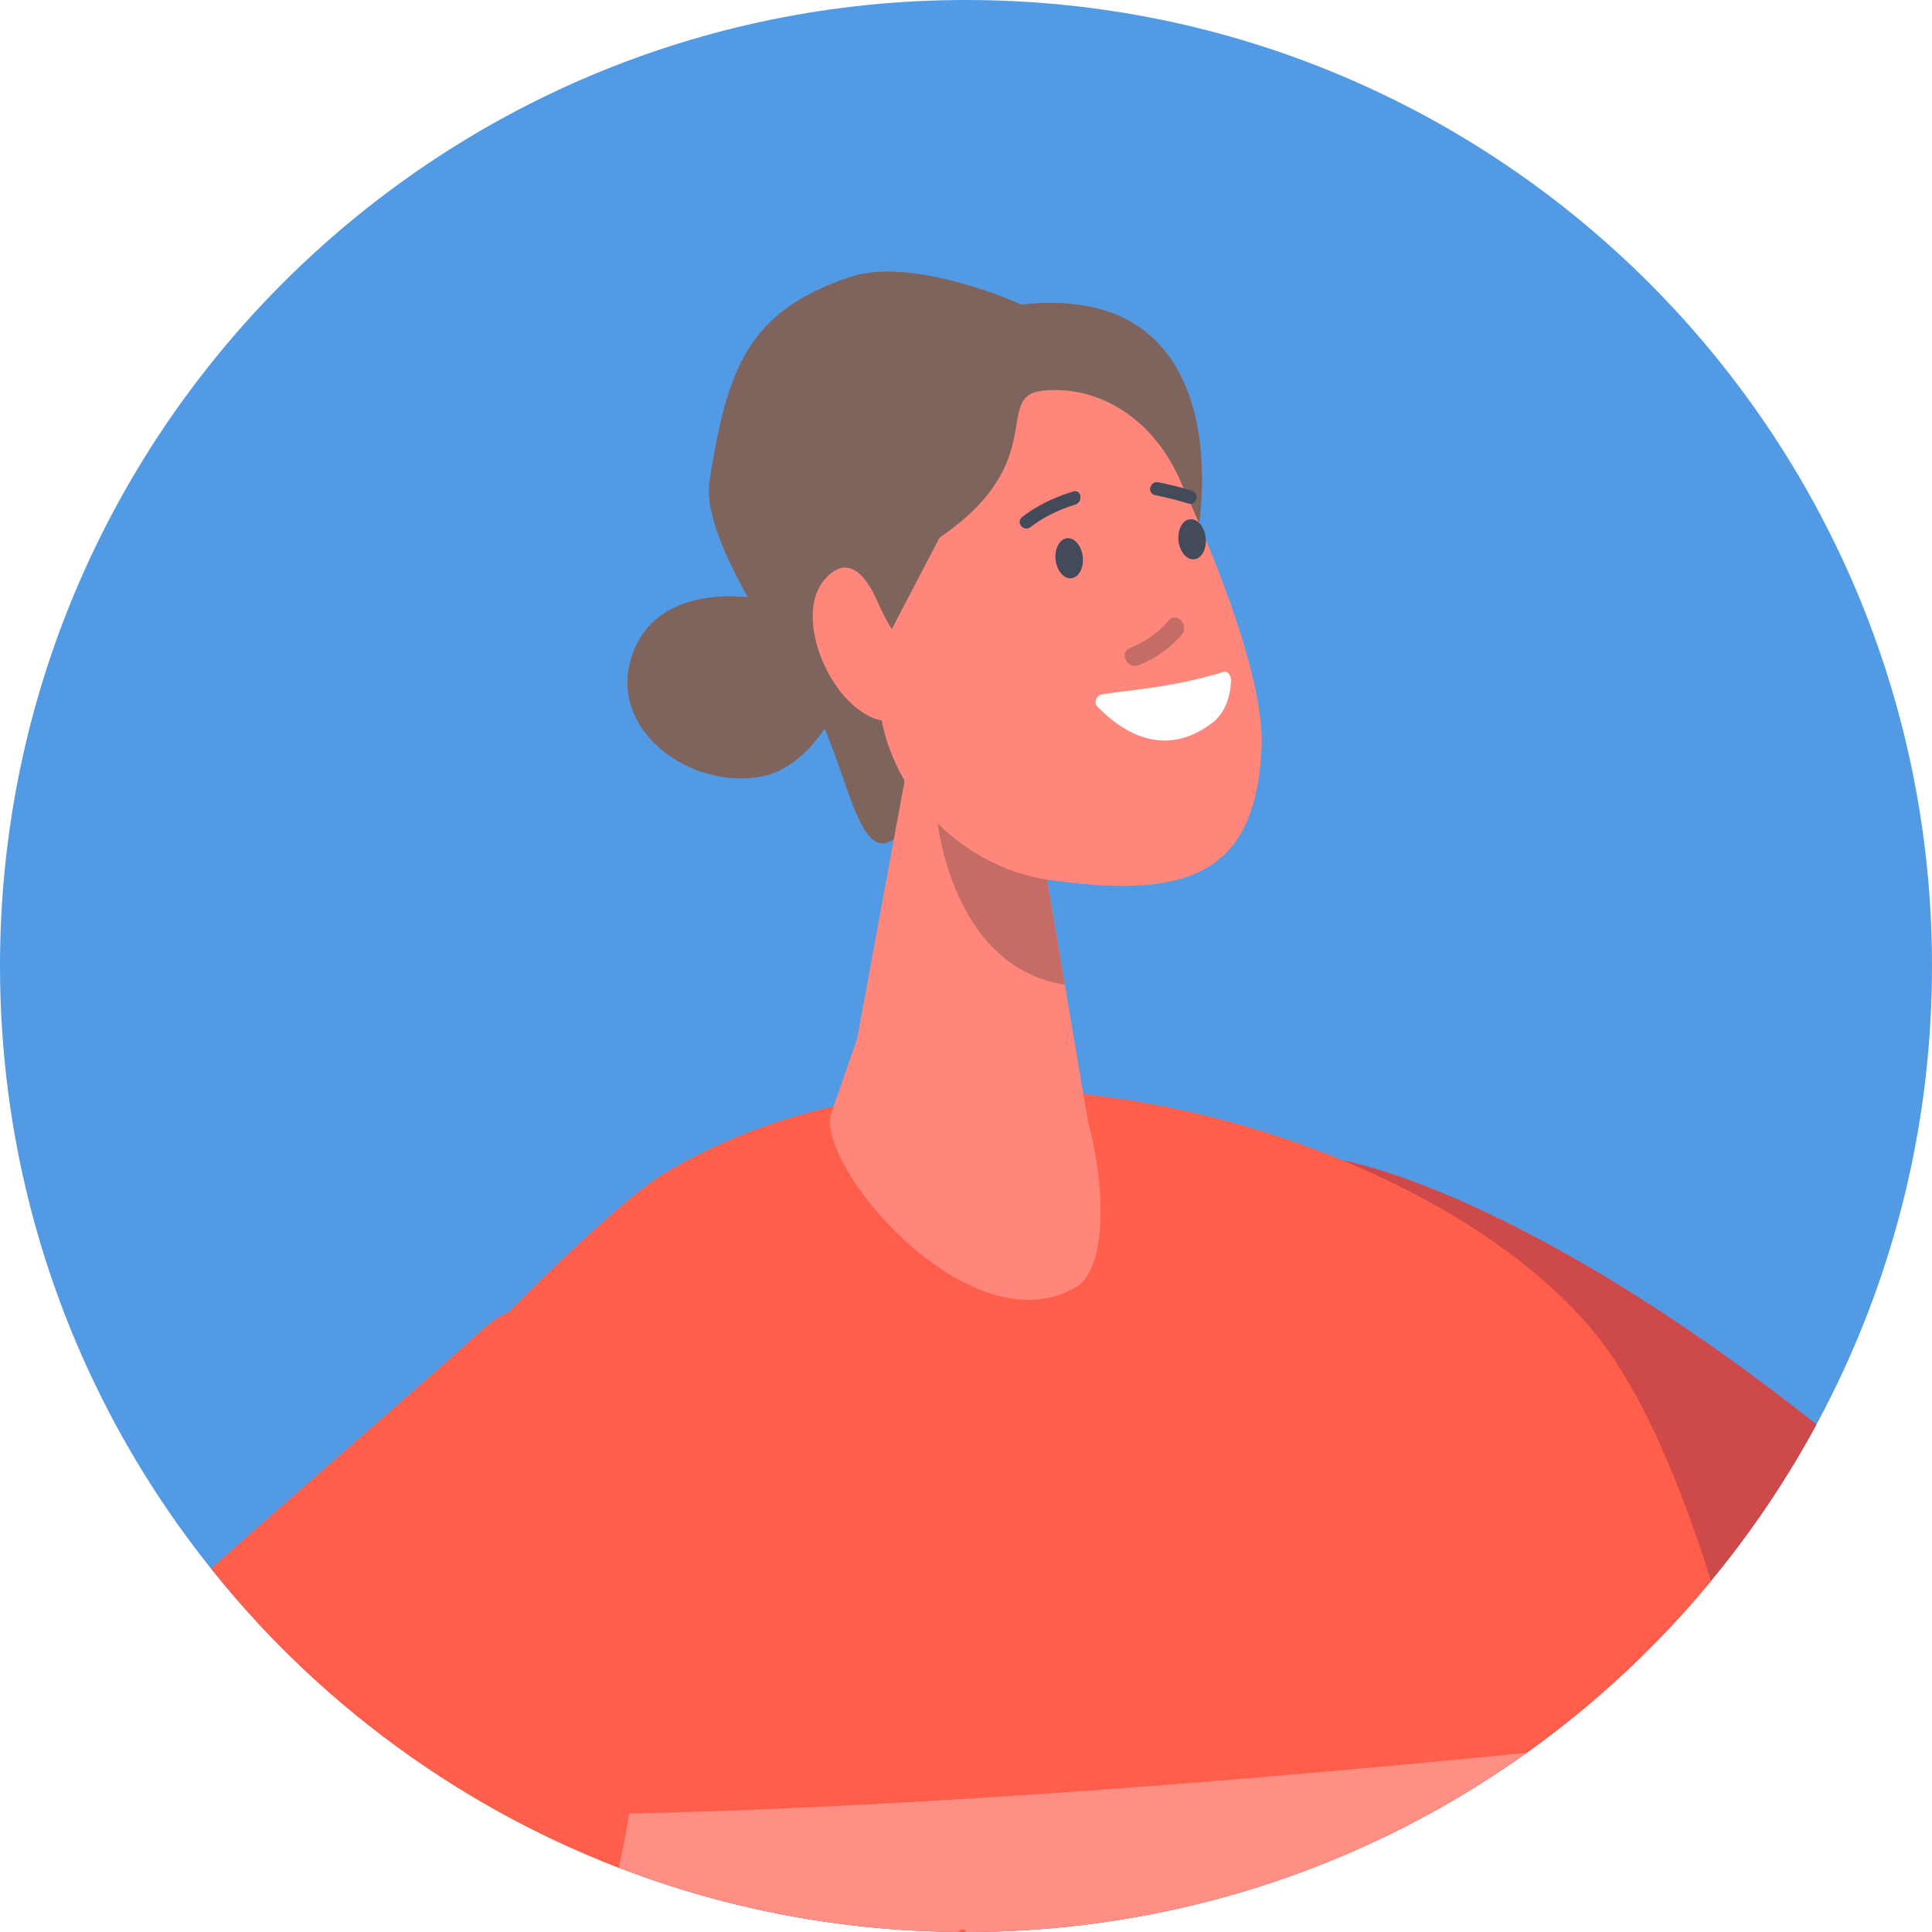
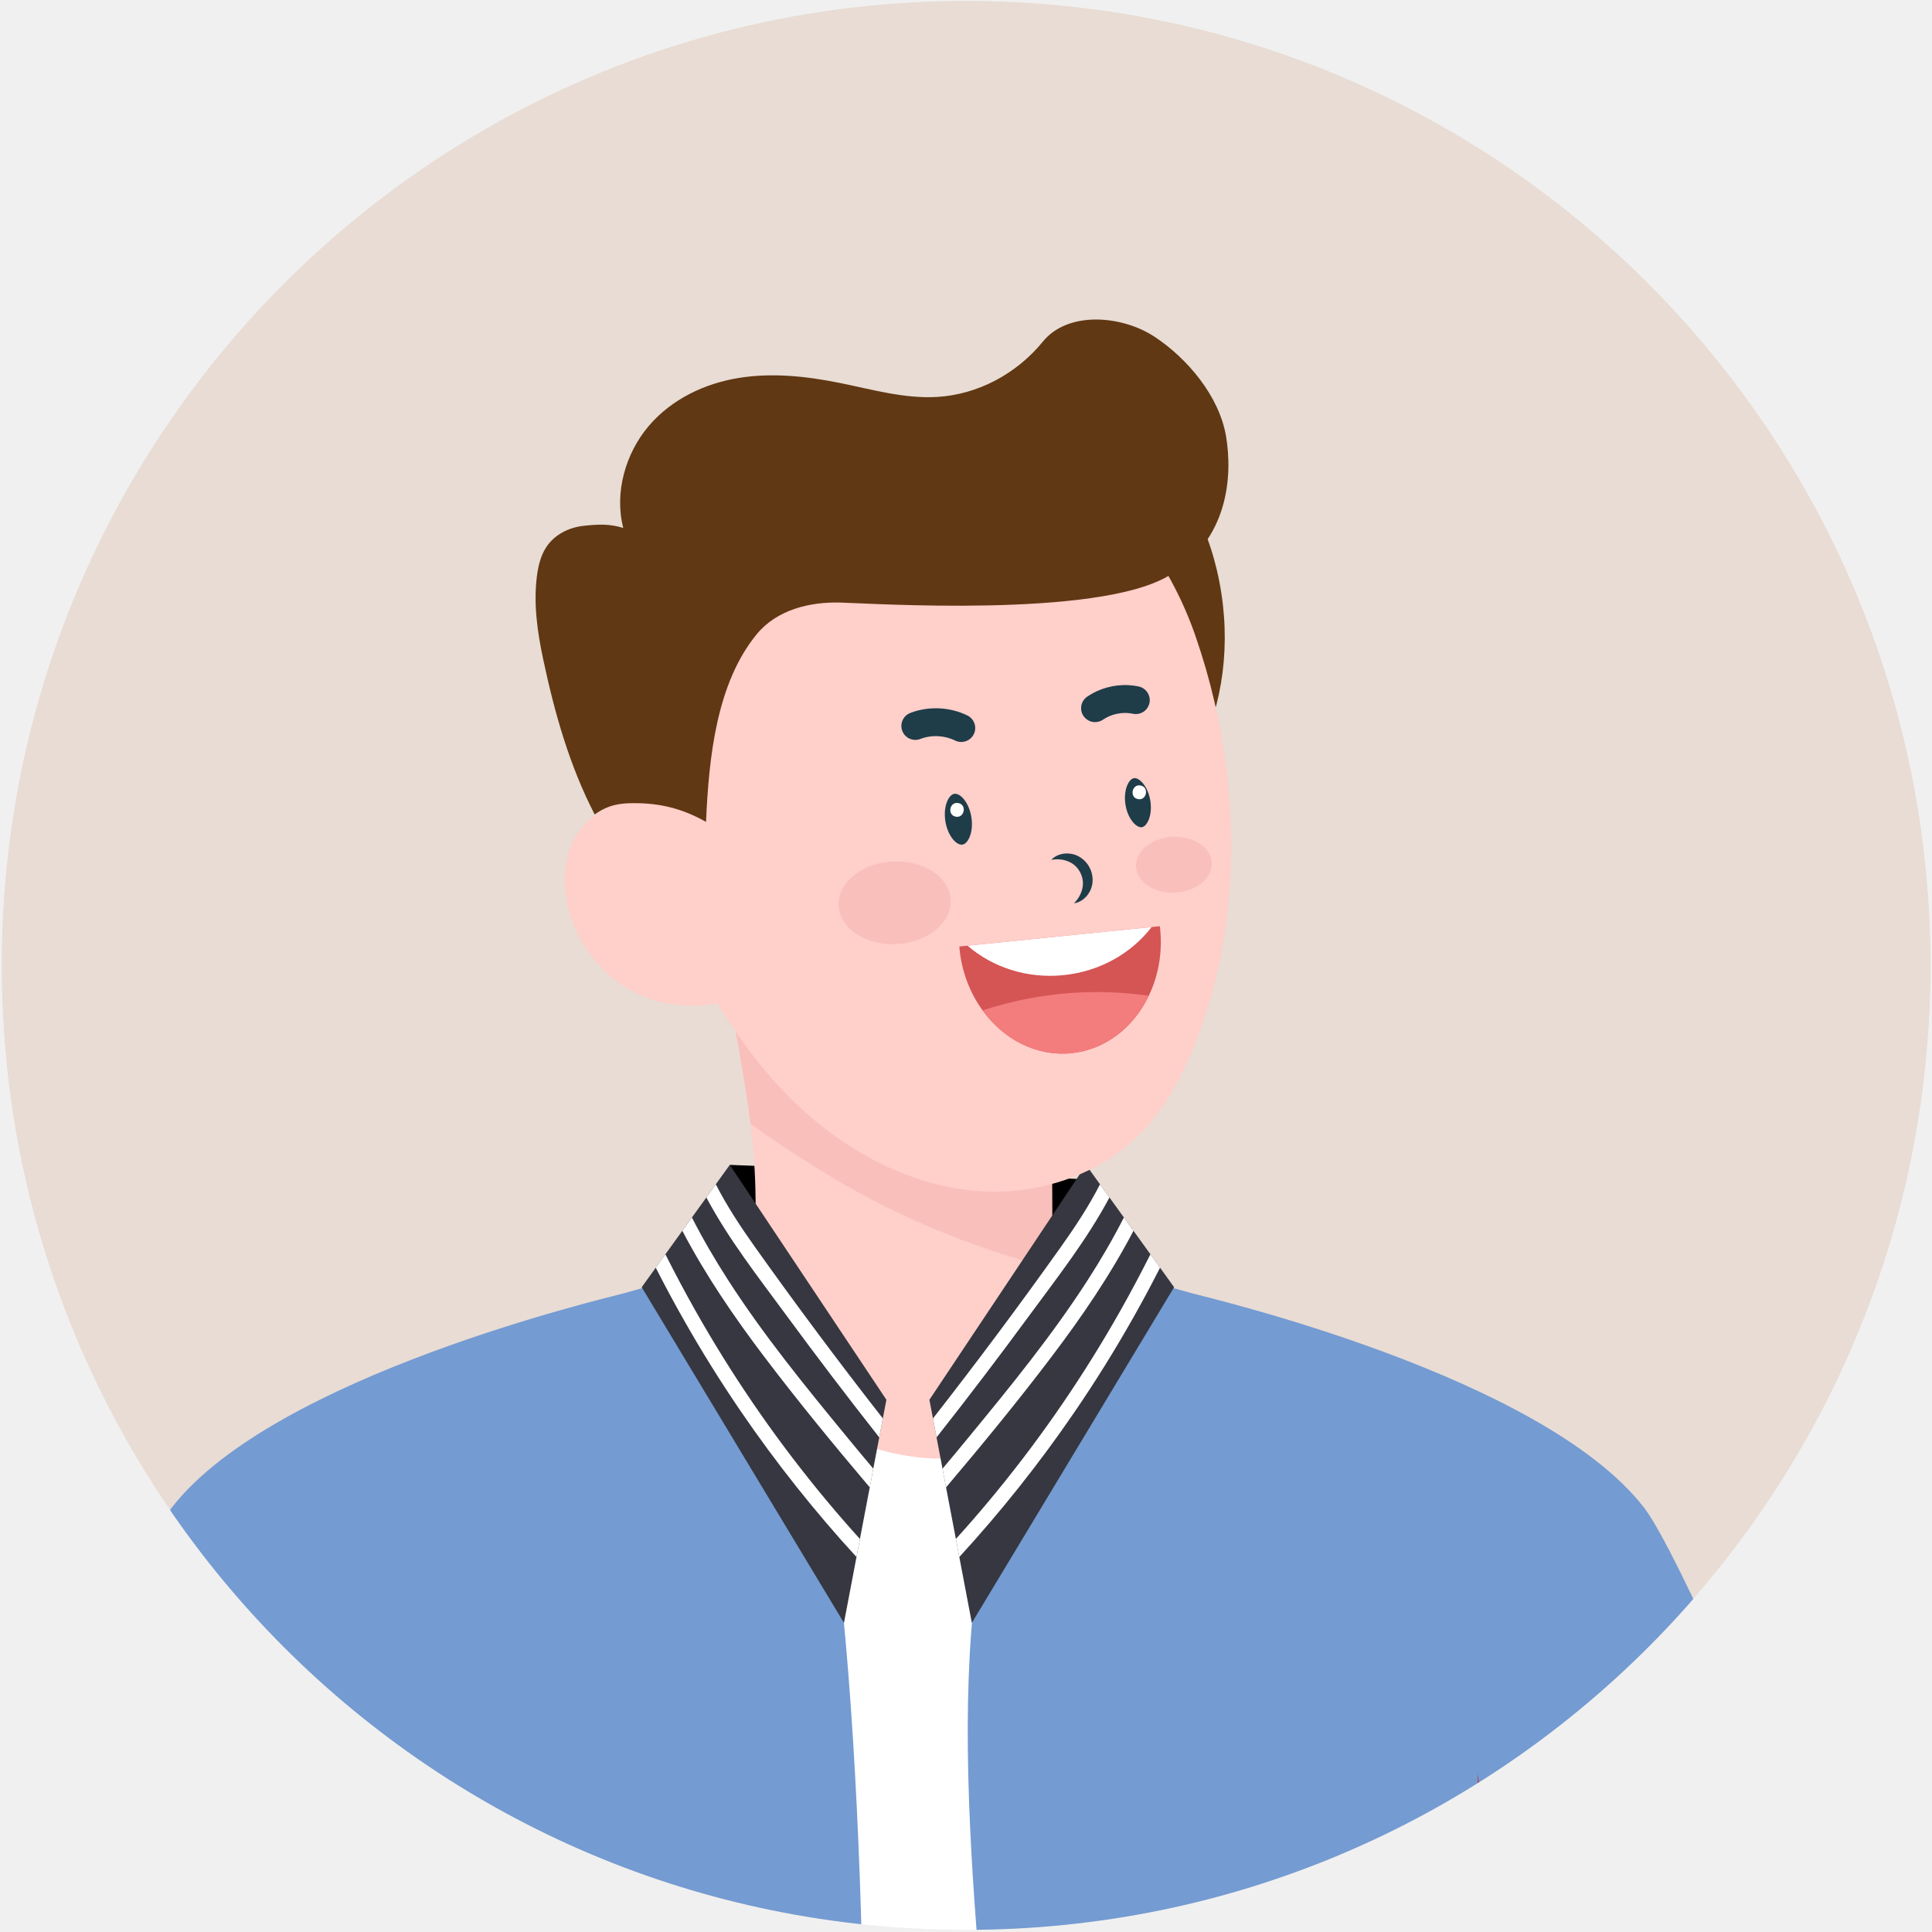
- <svg xmlns="http://www.w3.org/2000/svg" width="157" height="157" viewBox="0 0 157 157" fill="none">
-   <rect width="157" height="157" fill="#1E1E1E" />
-   <g id="Section 2">
-     <path d="M-3967 -3381C-3967 -3382.1 -3966.1 -3383 -3965 -3383H2252C2253.1 -3383 2254 -3382.1 2254 -3381V1039C2254 1040.1 2253.1 1041 2252 1041H-3965C-3966.1 1041 -3967 1040.1 -3967 1039V-3381Z" fill="#DAFFEE" />
-     <path d="M-3965 -3382H2252V-3384H-3965V-3382ZM2253 -3381V1039H2255V-3381H2253ZM2252 1040H-3965V1042H2252V1040ZM-3966 1039V-3381H-3968V1039H-3966ZM-3965 1040C-3965.55 1040 -3966 1039.55 -3966 1039H-3968C-3968 1040.66 -3966.66 1042 -3965 1042V1040ZM2253 1039C2253 1039.55 2252.55 1040 2252 1040V1042C2253.66 1042 2255 1040.66 2255 1039H2253ZM2252 -3382C2252.55 -3382 2253 -3381.55 2253 -3381H2255C2255 -3382.66 2253.66 -3384 2252 -3384V-3382ZM-3965 -3384C-3966.66 -3384 -3968 -3382.66 -3968 -3381H-3966C-3966 -3381.55 -3965.55 -3382 -3965 -3382V-3384Z" fill="white" fill-opacity="0.1" />
-     <g id="íë¡í ì´ë¯¸ì§" clip-path="url(#clip0_0_1)">
-       <rect width="375" height="812" transform="translate(-20 -417)" fill="white" />
-       <g id="Group">
-         <g id="Group_2">
-           <path id="Vector" d="M157 78.498C157 79.993 156.958 81.478 156.876 82.952C156.605 87.786 155.898 92.504 154.791 97.067C153.191 103.662 150.76 109.93 147.614 115.755C145.761 119.183 143.662 122.458 141.339 125.556C140.876 126.173 140.403 126.784 139.921 127.388C139.631 127.753 139.339 128.115 139.039 128.473C139.004 128.515 138.971 128.555 138.936 128.597C138.414 129.229 137.883 129.849 137.34 130.462C136.393 131.533 135.417 132.582 134.414 133.599C132.949 135.085 131.428 136.51 129.851 137.876C128.076 139.413 126.23 140.871 124.321 142.246C124.232 142.309 124.145 142.375 124.054 142.438C124.054 142.438 124.054 142.438 124.052 142.438C120.449 145.012 116.621 147.286 112.599 149.228C106.664 152.094 100.312 154.237 93.66 155.537C90.198 156.216 86.651 156.665 83.041 156.871C81.539 156.958 80.025 157 78.502 157C78.28 157 78.058 157 77.835 156.995C77.361 156.993 76.886 156.983 76.413 156.972C76.177 156.965 75.941 156.958 75.704 156.948C73.159 156.862 70.646 156.651 68.168 156.326C61.95 155.509 55.958 153.963 50.285 151.775C48.441 151.064 46.633 150.285 44.859 149.443C44.639 149.34 44.422 149.235 44.204 149.129C43.13 148.605 42.068 148.06 41.022 147.489C38.388 146.057 35.847 144.478 33.409 142.763C30.316 140.592 27.39 138.201 24.65 135.616C23.396 134.432 22.179 133.209 21.005 131.947C19.664 130.504 18.377 129.011 17.149 127.47C14.597 124.281 12.29 120.886 10.254 117.318C10.154 117.14 10.053 116.962 9.953 116.785C3.615 105.459 0 92.402 0 78.498C0 35.145 35.148 0 78.502 0C121.855 0 157 35.145 157 78.498Z" fill="#529AE3" />
-         </g>
-         <g id="Group_3">
-           <g id="Group_4">
-             <path id="Vector_2" d="M147.614 115.755C145.761 119.183 143.662 122.458 141.339 125.556C140.876 126.174 140.403 126.784 139.921 127.388C139.631 127.753 139.338 128.115 139.039 128.473C139.004 128.516 138.971 128.555 138.936 128.597C138.414 129.229 137.883 129.849 137.34 130.462C136.393 131.534 135.417 132.582 134.414 133.599C132.949 135.085 131.428 136.51 129.851 137.876C128.076 139.413 126.23 140.871 124.321 142.246C124.232 142.31 124.145 142.375 124.054 142.438C124.054 142.438 124.054 142.438 124.052 142.438C120.449 145.012 116.621 147.286 112.599 149.228C111.177 147.471 109.939 145.681 108.872 143.87C95.193 120.699 109.071 94.285 109.071 94.285C109.071 94.285 109.076 94.285 109.085 94.287H109.088L109.09 94.29C109.675 94.388 123.93 96.992 147.614 115.755Z" fill="#CE4949" />
-             <g id="Group_5">
-               <g id="Group_6">
-                 <path id="Vector_3" d="M139.039 128.474C139.004 128.516 138.971 128.555 138.936 128.598C138.414 129.229 137.883 129.849 137.341 130.462C136.393 131.534 135.417 132.582 134.414 133.6C132.949 135.085 131.428 136.51 129.852 137.876C128.076 139.413 126.23 140.871 124.321 142.247C124.232 142.31 124.145 142.375 124.054 142.439C124.054 142.439 124.054 142.439 124.052 142.439C120.449 145.012 116.621 147.286 112.599 149.228C106.664 152.094 100.312 154.237 93.661 155.538C90.198 156.216 86.651 156.665 83.041 156.871C81.539 156.958 80.025 157 78.502 157C78.28 157 78.058 157 77.836 156.995C77.361 156.993 76.886 156.984 76.413 156.972C76.177 156.965 75.941 156.958 75.704 156.949C73.159 156.862 70.646 156.651 68.168 156.326C61.95 155.51 55.958 153.963 50.285 151.776C48.441 151.065 46.633 150.285 44.859 149.443C44.639 149.34 44.422 149.235 44.204 149.13C43.13 148.606 42.068 148.061 41.022 147.49C38.388 146.058 35.847 144.479 33.409 142.764C30.316 140.593 27.39 138.202 24.65 135.616C23.396 134.432 22.179 133.209 21.005 131.948C21.054 131.829 21.103 131.712 21.155 131.592C23.489 126.097 32.939 115.138 41.364 106.601C46.703 101.194 51.63 96.756 54.077 95.296C58.326 92.76 62.942 91.005 67.74 89.917C74.324 88.427 81.247 88.193 88.038 88.916C95.413 89.702 102.631 91.621 109.085 94.288H109.088L109.09 94.29C118.954 98.366 127.028 104.198 131.155 110.431C134.093 114.869 136.704 121.017 139.039 128.474Z" fill="#FF5F4A" />
-               </g>
-             </g>
-             <path id="Vector_4" d="M124.052 142.438C120.449 145.012 116.621 147.286 112.6 149.228C106.664 152.094 100.312 154.237 93.661 155.538C90.198 156.216 86.651 156.665 83.041 156.871C81.539 156.958 80.026 157 78.503 157C78.28 157 78.058 157 77.836 156.995C77.361 156.993 76.886 156.984 76.413 156.972C76.177 156.965 75.941 156.958 75.704 156.949C73.159 156.862 70.646 156.651 68.169 156.326C61.95 155.51 55.958 153.963 50.285 151.776C48.441 151.064 46.633 150.285 44.859 149.443C44.639 149.34 44.422 149.235 44.204 149.13C43.13 148.606 42.068 148.06 41.023 147.49C44.298 147.494 47.681 147.452 51.132 147.377C70.218 146.954 91.441 145.417 108.873 143.87C114.37 143.381 119.494 142.892 124.052 142.438Z" fill="#FF8E85" />
-             <g id="Group_7">
-               <path id="Vector_5" d="M51.443 144.743C51.398 145.475 51.293 146.357 51.132 147.377C50.933 148.643 50.647 150.117 50.285 151.776C48.441 151.064 46.633 150.285 44.859 149.443C44.639 149.34 44.422 149.235 44.204 149.13C43.13 148.606 42.068 148.06 41.022 147.49C38.388 146.058 35.847 144.479 33.409 142.764C30.316 140.592 27.39 138.201 24.65 135.616C23.396 134.432 22.179 133.209 21.005 131.948C19.664 130.504 18.378 129.012 17.149 127.47C25.672 119.866 33.362 113.329 39.155 108.098C39.918 107.41 40.655 106.912 41.364 106.601C48.633 103.396 52.961 119.443 51.443 144.743Z" fill="#FF5F4A" />
-             </g>
-             <g id="Group_8">
-               <path id="Vector_6" d="M61.998 48.7C61.998 48.7 53.696 46.902 51.423 53.087C49.15 59.273 56.19 64.337 62.095 63.056C68.001 61.776 73.61 48.806 61.998 48.7Z" fill="#7F635D" />
-             </g>
-             <g id="Group_9">
-               <path id="Vector_7" d="M83.003 24.748C83.003 24.748 74.262 20.761 69.07 22.512C60.774 25.31 59.098 29.91 57.656 39.117C56.953 43.607 63.159 52.447 65.885 56.978C68.61 61.508 69.505 69.206 72.042 68.488C74.58 67.769 95.528 51.832 97.035 44.981C98.543 38.13 98.655 23.014 83.003 24.748Z" fill="#7F635D" />
-             </g>
-             <g id="Group_10">
-               <g id="Group_11">
-                 <path id="Vector_8" d="M73.782 61.98L69.648 84.428L67.467 90.709C66.805 95.49 79.168 109.623 87.509 104.545C89.95 103.059 89.854 96.374 88.415 91.134L84.012 65.147L73.782 61.98Z" fill="#FF867A" />
-               </g>
-             </g>
-             <g id="Group_12">
-               <g id="Group_13">
-                 <path id="Vector_9" d="M86.532 80.02L84.62 68.737L76.056 65.832C76.056 65.832 76.954 78.542 86.532 80.02Z" fill="#C66C67" />
-               </g>
-             </g>
-             <g id="Group_14">
-               <g id="Group_15">
-                 <path id="Vector_10" d="M76.357 43.681L71.798 52.403C69.593 61.161 76.365 70.244 85.308 71.511C96.462 73.092 102.091 71.113 102.523 60.679C102.776 54.56 97.823 43.272 95.846 38.903C93.533 33.796 89.086 31.293 84.745 31.747C80.62 32.179 85.435 37.526 76.357 43.681Z" fill="#FF867A" />
-               </g>
-             </g>
-             <g id="Group_16">
-               <g id="Group_17">
-                 <g id="Group_18">
-                   <path id="Vector_11" d="M91.823 52.662C93.063 52.17 94.09 51.44 94.965 50.433C95.627 49.669 96.681 50.833 96.027 51.588C95.079 52.68 93.896 53.519 92.553 54.052C91.622 54.422 90.885 53.034 91.823 52.662Z" fill="#C66C67" />
-                 </g>
-               </g>
-             </g>
-             <g id="Group_19">
-               <path id="Vector_12" d="M89.498 56.446C91.122 56.127 95.221 55.918 99.445 54.598C99.754 54.501 100.044 54.896 100.036 55.272C100.014 56.38 99.657 57.867 98.523 58.731C97.264 59.69 93.671 62.031 89.156 57.401C88.862 57.099 89.123 56.519 89.498 56.446Z" fill="white" />
-             </g>
-             <g id="Group_20">
-               <g id="Group_21">
-                 <path id="Vector_13" d="M72.746 51.517C72.163 50.703 71.71 49.812 71.311 48.893C70.552 47.148 69.02 44.729 66.984 47.129C64.022 50.619 68.574 59.697 73.196 58.53C76.629 57.664 74.216 53.568 72.746 51.517Z" fill="#FF867A" />
-               </g>
-             </g>
-             <g id="Group_22">
-               <g id="Group_23">
-                 <path id="Vector_14" d="M87.204 39.941C85.77 40.374 84.271 41.069 83.076 42.006C82.507 42.452 83.187 43.271 83.754 42.826C84.779 42.021 86.138 41.38 87.369 41.008C88.046 40.803 87.889 39.733 87.204 39.941Z" fill="#434A59" />
-               </g>
-             </g>
-             <g id="Group_24">
-               <g id="Group_25">
-                 <path id="Vector_15" d="M96.85 39.879C95.968 39.595 95.062 39.39 94.153 39.191C93.459 39.04 93.165 40.078 93.863 40.231C94.772 40.43 95.678 40.635 96.56 40.918C97.234 41.134 97.522 40.094 96.85 39.879Z" fill="#434A59" />
-               </g>
-             </g>
-             <g id="Group_26">
-               <path id="Vector_16" d="M87.989 45.246C88.086 46.144 87.671 46.926 87.062 46.992C86.452 47.058 85.879 46.384 85.782 45.485C85.684 44.587 86.099 43.806 86.709 43.74C87.318 43.673 87.891 44.348 87.989 45.246Z" fill="#434A59" />
-             </g>
-             <g id="Group_27">
-               <path id="Vector_17" d="M97.977 43.702C98.075 44.6 97.66 45.382 97.05 45.448C96.441 45.514 95.868 44.84 95.77 43.942C95.672 43.044 96.088 42.262 96.697 42.196C97.306 42.13 97.879 42.804 97.977 43.702Z" fill="#434A59" />
-             </g>
-             <g id="Group_28">
-               <g id="Group_29">
-                 <path id="Vector_18" d="M78.502 157C78.28 157 78.058 157 77.835 156.995C78.128 156.733 78.359 156.71 78.502 157Z" fill="#FF5F4A" />
-               </g>
-             </g>
-           </g>
-         </g>
-       </g>
-     </g>
+ <svg xmlns="http://www.w3.org/2000/svg" width="454" height="454" viewBox="0 0 454 454" fill="none">
+   <mask id="mask0_1370_347" style="mask-type:luminance" maskUnits="userSpaceOnUse" x="0" y="0" width="454" height="454">
+     <path d="M227.028 453.495C352.204 453.495 453.68 352.02 453.68 226.843C453.68 101.667 352.204 0.191 227.028 0.191C101.852 0.191 0.376 101.667 0.376 226.843C0.376 352.02 101.852 453.495 227.028 453.495Z" fill="white" />
+   </mask>
+   <g mask="url(#mask0_1370_347)">
+     <path d="M227.028 453.495C352.204 453.495 453.68 352.02 453.68 226.843C453.68 101.667 352.204 0.191 227.028 0.191C101.852 0.191 0.376 101.667 0.376 226.843C0.376 352.02 101.852 453.495 227.028 453.495Z" fill="#E8DCD4" />
  </g>
-   <defs>
-     <clipPath id="clip0_0_1">
-       <rect width="375" height="812" fill="white" transform="translate(-20 -417)" />
-     </clipPath>
-   </defs>
+   <mask id="mask1_1370_347" style="mask-type:luminance" maskUnits="userSpaceOnUse" x="0" y="0" width="454" height="454">
+     <path d="M227.028 453.495C352.204 453.495 453.68 352.02 453.68 226.843C453.68 101.667 352.204 0.191 227.028 0.191C101.852 0.191 0.376 101.667 0.376 226.843C0.376 352.02 101.852 453.495 227.028 453.495Z" fill="white" />
+   </mask>
+   <g mask="url(#mask1_1370_347)">
+     <path d="M253.26 199.209C276.479 195.592 291.578 168.75 286.984 139.255C282.39 109.759 259.843 88.781 236.624 92.397C213.404 96.013 198.305 122.856 202.899 152.351C207.493 181.846 230.04 202.825 253.26 199.209Z" fill="#603813" />
+     <path d="M171.494 273.732L256.593 277.182L232.273 327.546L179.544 325.444L171.494 273.732Z" fill="black" />
+     <path d="M52.702 787.352C79.539 807.602 373.075 805.003 372.875 790.598C372.388 755.49 366.973 717.559 361.939 680.439C359.087 659.454 356.36 638.736 354.721 618.925C350.845 572.261 337.747 425.24 335.902 399.237C334.711 382.282 331.738 343.818 331.387 339.241C329.232 337.724 327.031 336.276 324.794 334.885C324.728 334.848 324.663 334.81 324.588 334.763C322.941 333.787 321.052 332.68 319.013 331.508C318.994 331.489 318.985 331.479 318.966 331.48C310.219 326.386 298.735 319.899 291.141 316.296C272.152 307.281 252.636 301.769 232.106 298.807C197.937 293.892 164.067 299.827 139.194 306.77C116.871 312.996 101.779 320.044 100.194 320.796C100.102 320.845 100.056 320.865 100.056 320.865C100.056 320.865 114.282 326.959 118.095 350.39C134.323 450.055 85.352 529.386 85.352 529.386C85.352 529.386 72.961 616.145 65.789 660.387C61.232 688.477 48.951 784.522 52.702 787.352Z" fill="white" />
+     <path d="M170.071 226.689C171.003 231.846 171.915 237.012 172.837 242.168C172.898 242.476 172.948 242.793 172.999 243.1C173.025 243.244 173.053 243.377 173.079 243.521C174.302 250.359 175.517 257.185 176.354 264.056C176.703 266.81 176.978 269.587 177.173 272.366C177.397 275.47 177.518 278.595 177.55 281.711C177.639 287.674 177.476 293.642 177.293 299.598C177.19 302.966 177.14 306.329 177.117 309.693C177.09 313.589 175.434 317.794 177.02 321.576C179.027 326.358 183.616 328.838 187.659 331.645C192.063 334.702 196.857 337.21 201.877 339.089C211.726 342.773 222.839 344.149 233.029 341.02C252.512 335.037 247.348 313.619 247.281 298.107L247.262 293.814L247.231 282.457L247.17 266.292C241.6 264.928 236.384 262.399 231.217 259.885C214.075 251.5 197.044 242.904 180.347 233.655C179.897 233.41 179.467 233.167 179.047 232.935C175.692 231.07 172.945 229.475 170.071 226.689Z" fill="#FFCFCA" />
+     <path d="M247.281 298.11C227.989 293.125 209.427 285.402 192.568 274.855C187.206 271.506 181.644 267.92 176.352 264.058C175.52 257.183 174.299 250.362 173.081 243.525C172.078 237.918 171.078 232.295 170.075 226.688C173.304 229.822 176.387 231.462 180.349 233.657C197.04 242.901 214.074 251.505 231.219 259.884C236.385 262.402 241.598 264.93 247.176 266.294L247.281 298.11Z" fill="#F9BFBB" />
+     <path d="M180.315 230.904C171.516 237.05 159.391 238.121 149.701 233.479C141.514 229.564 135.382 221.691 133.394 212.86C133.037 211.257 132.815 209.631 132.734 207.967C132.6 205.073 132.919 202.138 133.903 199.417C136.371 192.706 143.195 187.964 150.323 187.5C157.466 187.039 164.626 190.651 168.91 196.379L173.294 209.656L180.315 230.904Z" fill="#FFCFCA" />
+     <path d="M182.994 838.373C173.794 852.173 78.829 811.165 47.296 798.124C23.411 788.246 32.082 774.055 34.646 755.575C42.19 701.123 51.332 654.239 60.325 604.111C63.752 584.987 67.167 565.391 70.468 544.737C70.606 543.886 70.732 543.047 70.87 542.196C66.845 555.478 59.531 582.779 56.495 592.278C39.245 646.327 11.646 773.975 -17.104 778.575C-22.06 779.368 -76.753 760.129 -79.203 753.275C-96.453 704.976 -42.979 527.925 -34.354 506.029C-19.404 468.08 27.825 370.389 40.395 354.232C64.545 323.183 142.893 304.944 146.768 303.863C158.061 300.655 169.457 297.768 180.922 295.215C192.272 322.147 195.067 348.643 197.965 377.715C213.411 532.858 190.227 827.517 182.994 838.373Z" fill="#749BD2" />
+     <path d="M208.294 328.931L207.454 333.313L206.615 337.775L205.212 345.123L204.384 349.516L202.072 361.637L201.267 365.88L198.323 381.359L150.795 302.482L154.095 297.893L156.36 294.743L160.339 289.223L162.593 286.095L165.986 281.391L168.205 278.298L171.494 273.732L208.294 328.931Z" fill="#363740" />
+     <path d="M207.454 333.313L206.615 337.775C199.152 328.311 191.861 318.72 184.731 309.014C178.165 300.079 171.207 291.212 165.986 281.392L168.206 278.299C170.828 283.428 174.002 288.235 177.348 292.95C187.076 306.633 197.116 320.088 207.454 333.313Z" fill="white" />
+     <path d="M205.212 345.124L204.384 349.517C195.909 339.512 187.583 329.369 179.671 318.928C172.53 309.51 165.825 299.7 160.34 289.224L162.594 286.096C165.147 291.11 167.987 295.974 171.035 300.712C179.361 313.661 189.113 325.632 198.876 337.5C200.968 340.053 203.084 342.594 205.212 345.124Z" fill="white" />
+     <path d="M202.072 361.637L201.267 365.88C191.412 355.151 182.327 343.708 174.104 331.68C169.263 324.596 164.72 317.305 160.5 309.83C158.361 306.058 156.314 302.24 154.348 298.388C154.267 298.227 154.175 298.055 154.095 297.893L156.36 294.742C156.946 295.881 157.521 297.03 158.108 298.169C160.328 302.458 162.639 306.679 165.054 310.853C173.587 325.584 183.362 339.591 194.264 352.655C196.805 355.703 199.416 358.705 202.072 361.637Z" fill="white" />
+     <path d="M78.346 568.128C73.344 580.364 67.421 592.715 60.326 604.111C63.753 584.987 67.168 565.391 70.469 544.737C72.573 539.988 93.032 492.815 99.046 443.93C101.345 503.73 88.696 542.829 78.346 568.128Z" fill="#AF4646" />
+     <path d="M598.137 503.73C577.15 533.112 422.431 700.377 375.041 602.628C374.351 601.202 373.5 599.04 372.534 596.349C367.417 582.147 359.206 553.363 355.825 542.196C355.963 543.047 356.089 543.886 356.227 544.737C356.491 546.416 356.767 548.083 357.032 549.751C360.079 568.576 363.219 586.539 366.37 604.111C375.363 654.239 384.505 701.123 392.049 755.575C394.614 774.055 403.284 788.246 379.399 798.124C347.866 811.165 252.901 852.173 243.701 838.373C239.113 831.496 242.85 709.023 239.343 581.927C237.319 508.466 223.071 434.534 228.729 377.713C231.627 348.641 234.421 322.146 245.772 295.213C257.237 297.766 268.634 300.652 279.926 303.861C283.801 304.942 362.15 323.181 386.299 354.23C398.868 370.387 453.239 504.877 453.239 504.877C453.239 504.877 499.779 470.148 555.587 446.228C563.638 442.781 603.887 495.68 598.137 503.73Z" fill="#749BD2" />
+     <path d="M218.402 328.931L219.241 333.313L220.081 337.775L221.484 345.123L222.312 349.516L224.623 361.637L225.428 365.88L228.372 381.359L275.901 302.482L272.6 297.893L270.335 294.743L266.356 289.223L264.102 286.095L260.71 281.391L258.49 278.298L255.201 273.732L218.402 328.931Z" fill="#363740" />
+     <path d="M219.241 333.313L220.08 337.775C227.543 328.311 234.834 318.72 241.964 309.014C248.53 300.079 255.488 291.212 260.709 281.392L258.489 278.299C255.867 283.428 252.693 288.235 249.347 292.95C239.619 306.633 229.58 320.088 219.241 333.313Z" fill="white" />
+     <path d="M221.484 345.124L222.312 349.517C230.787 339.512 239.113 329.369 247.025 318.928C254.166 309.51 260.871 299.7 266.356 289.224L264.102 286.096C261.549 291.11 258.709 295.974 255.661 300.712C247.335 313.661 237.583 325.632 227.82 337.5C225.727 340.053 223.611 342.594 221.484 345.124Z" fill="white" />
+     <path d="M224.623 361.637L225.428 365.88C235.283 355.151 244.368 343.708 252.591 331.68C257.432 324.596 261.975 317.305 266.195 309.83C268.334 306.058 270.381 302.24 272.347 298.388C272.428 298.227 272.52 298.055 272.6 297.893L270.335 294.742C269.749 295.881 269.174 297.03 268.587 298.169C266.368 302.458 264.056 306.679 261.641 310.853C253.108 325.584 243.333 339.591 232.432 352.655C229.89 355.703 227.28 358.705 224.623 361.637Z" fill="white" />
+     <path d="M280.338 246.511C276.087 256.888 270.193 266.33 260.535 272.404C251.969 277.789 241.66 280.423 231.564 279.985C220.391 279.498 209.646 275.603 200.141 269.614C195.411 266.632 190.981 263.133 186.969 259.272C179.954 252.525 174.056 244.715 168.976 236.44C160.724 222.972 154.064 207.629 150.766 191.783C147.006 173.868 147.526 155.303 154.825 138.116C157.781 131.107 161.92 124.613 167.015 118.95C188.482 95.051 225.385 90.923 251.622 109.492C265.288 119.174 275.484 133.719 280.928 149.464C282.657 154.453 284.144 159.576 285.354 164.776C291.641 191.711 290.801 220.939 280.338 246.511Z" fill="#FFCFCA" />
+     <path d="M226.038 198.488C224.632 198.56 222.691 196.324 222.155 193C221.872 191.249 222.043 189.497 222.624 188.194C222.825 187.743 223.385 186.68 224.246 186.541C224.291 186.534 224.334 186.529 224.379 186.527C225.786 186.454 227.726 188.691 228.262 192.015C228.545 193.767 228.374 195.518 227.793 196.821C227.592 197.272 227.032 198.334 226.171 198.473C226.127 198.481 226.083 198.486 226.038 198.488Z" fill="#1F3C49" />
+     <path d="M268.202 194.399C267.014 194.46 265.022 192.473 264.478 189.097C264.204 187.399 264.369 185.703 264.931 184.443C265.336 183.533 265.897 182.958 266.467 182.866C266.508 182.859 266.549 182.855 266.59 182.853C267.778 182.792 269.77 184.78 270.314 188.156C270.587 189.853 270.422 191.55 269.861 192.81C269.455 193.72 268.895 194.295 268.325 194.387C268.284 194.393 268.243 194.397 268.202 194.399Z" fill="#1F3C49" />
+     <path d="M247.042 202.054C248.144 200.843 250.007 200.324 251.766 200.646C253.556 200.944 255.206 202.222 256.035 203.859C256.907 205.474 257.011 207.56 256.231 209.199C255.489 210.827 253.996 212.059 252.37 212.267C253.505 211.127 254.142 209.843 254.384 208.572C254.626 207.308 254.398 206.097 253.836 205.006C253.265 203.919 252.401 203.038 251.225 202.513C250.045 201.982 248.625 201.772 247.042 202.054Z" fill="#1F3C49" />
+     <path d="M227.337 168.136C225.353 167.162 223.106 166.583 220.837 166.46C218.461 166.332 216.067 166.702 213.913 167.532C212.226 168.182 211.382 170.083 212.032 171.77C212.36 172.62 213.033 173.3 213.875 173.635C214.208 173.768 214.557 173.845 214.915 173.864C215.379 173.889 215.835 173.817 216.27 173.649C217.579 173.144 219.04 172.919 220.495 172.998C221.882 173.073 223.245 173.425 224.445 174.019C224.844 174.215 225.272 174.327 225.715 174.351C227.027 174.422 228.251 173.705 228.833 172.525C229.631 170.905 228.962 168.937 227.337 168.136Z" fill="#1F3C49" />
+     <path d="M267.585 161.314C266.824 161.152 266.037 161.048 265.247 161.006C261.767 160.818 258.295 161.778 255.472 163.711C253.983 164.732 253.6 166.775 254.622 168.27C255.068 168.921 255.735 169.389 256.495 169.587C256.709 169.643 256.93 169.677 257.15 169.689C257.866 169.728 258.587 169.525 259.178 169.12C260.793 168.015 262.872 167.443 264.882 167.551C265.337 167.575 265.787 167.635 266.222 167.727C266.392 167.763 266.56 167.785 266.728 167.794C268.351 167.882 269.773 166.792 270.111 165.202C270.481 163.455 269.36 161.713 267.585 161.314Z" fill="#1F3C49" />
+     <path d="M225.225 188.713C223.17 188.288 222.505 191.481 224.564 191.907C226.619 192.333 227.283 189.139 225.225 188.713Z" fill="white" />
+     <path d="M268.051 184.586C265.996 184.161 265.331 187.354 267.39 187.78C269.446 188.205 270.11 185.012 268.051 184.586Z" fill="white" />
+     <path d="M272.624 218.248C273.201 223.944 272.176 229.366 269.958 233.983C266.409 241.394 259.787 246.669 251.772 247.48C243.562 248.312 235.849 244.265 230.91 237.436C227.992 233.445 226.035 228.497 225.481 223.024C225.461 222.828 225.467 222.629 225.446 222.419L272.535 217.648C272.557 217.858 272.604 218.052 272.624 218.248Z" fill="#D55454" />
+     <path d="M270.624 217.842C265.913 223.968 258.531 228.275 249.915 229.148C241.299 230.021 233.203 227.283 227.359 222.226L270.624 217.842Z" fill="white" />
+     <path d="M269.958 233.983C266.409 241.394 259.787 246.669 251.772 247.48C243.562 248.312 235.849 244.265 230.91 237.436C238.771 234.854 247.011 233.397 255.281 233.154C260.189 233.015 265.099 233.298 269.958 233.983Z" fill="#F37C7C" />
+     <path d="M223.403 211.441C223.688 216.8 218.02 221.458 210.745 221.844C203.469 222.231 197.34 218.2 197.055 212.841C196.77 207.482 202.438 202.824 209.714 202.438C216.989 202.052 223.118 206.082 223.403 211.441Z" fill="#F9BFBB" />
+     <path d="M284.758 202.726C284.95 206.345 281.123 209.49 276.209 209.752C271.295 210.013 267.156 207.291 266.964 203.672C266.772 200.053 270.599 196.908 275.513 196.646C280.427 196.386 284.566 199.107 284.758 202.726Z" fill="#F9BFBB" />
+     <path d="M372.534 596.347C367.417 582.145 359.206 553.361 355.825 542.194C355.963 543.045 356.089 543.884 356.227 544.735C356.491 546.414 356.767 548.081 357.032 549.749L355.491 541.676L347.142 416.777C347.142 416.777 373.442 534.65 373.81 574.692C373.845 578.764 373.235 587.573 372.534 596.347Z" fill="#AF4646" />
+     <path d="M146.458 124.053C144.311 115.719 147.034 106.471 152.429 100.124C157.824 93.777 165.573 90.137 173.481 88.833C181.389 87.529 189.49 88.402 197.369 89.995C204.957 91.529 212.558 93.739 220.255 93.276C229.704 92.708 238.85 87.911 245.075 80.26C250.971 73.013 263.648 74.082 271.318 79.141C278.987 84.2 286.546 93.081 288.126 102.622C289.641 111.769 288.782 127.01 274.47 135.391C257.6 145.27 204.552 141.771 197.387 141.593C190.222 141.415 182.525 143.288 177.797 149.064C168.408 160.534 166.576 177.814 165.911 193.139C160.371 190.002 155.089 188.701 148.847 188.734C146.098 188.749 143.102 188.963 139.746 191.398C133.826 179.937 130.34 167.626 127.629 154.852C126.285 148.519 125.353 141.976 126.149 135.55C126.452 133.103 127.03 130.632 128.34 128.613C130.313 125.571 133.756 123.923 137.189 123.557C140.62 123.192 143.124 123.067 146.458 124.053Z" fill="#603813" />
+   </g>
</svg>
